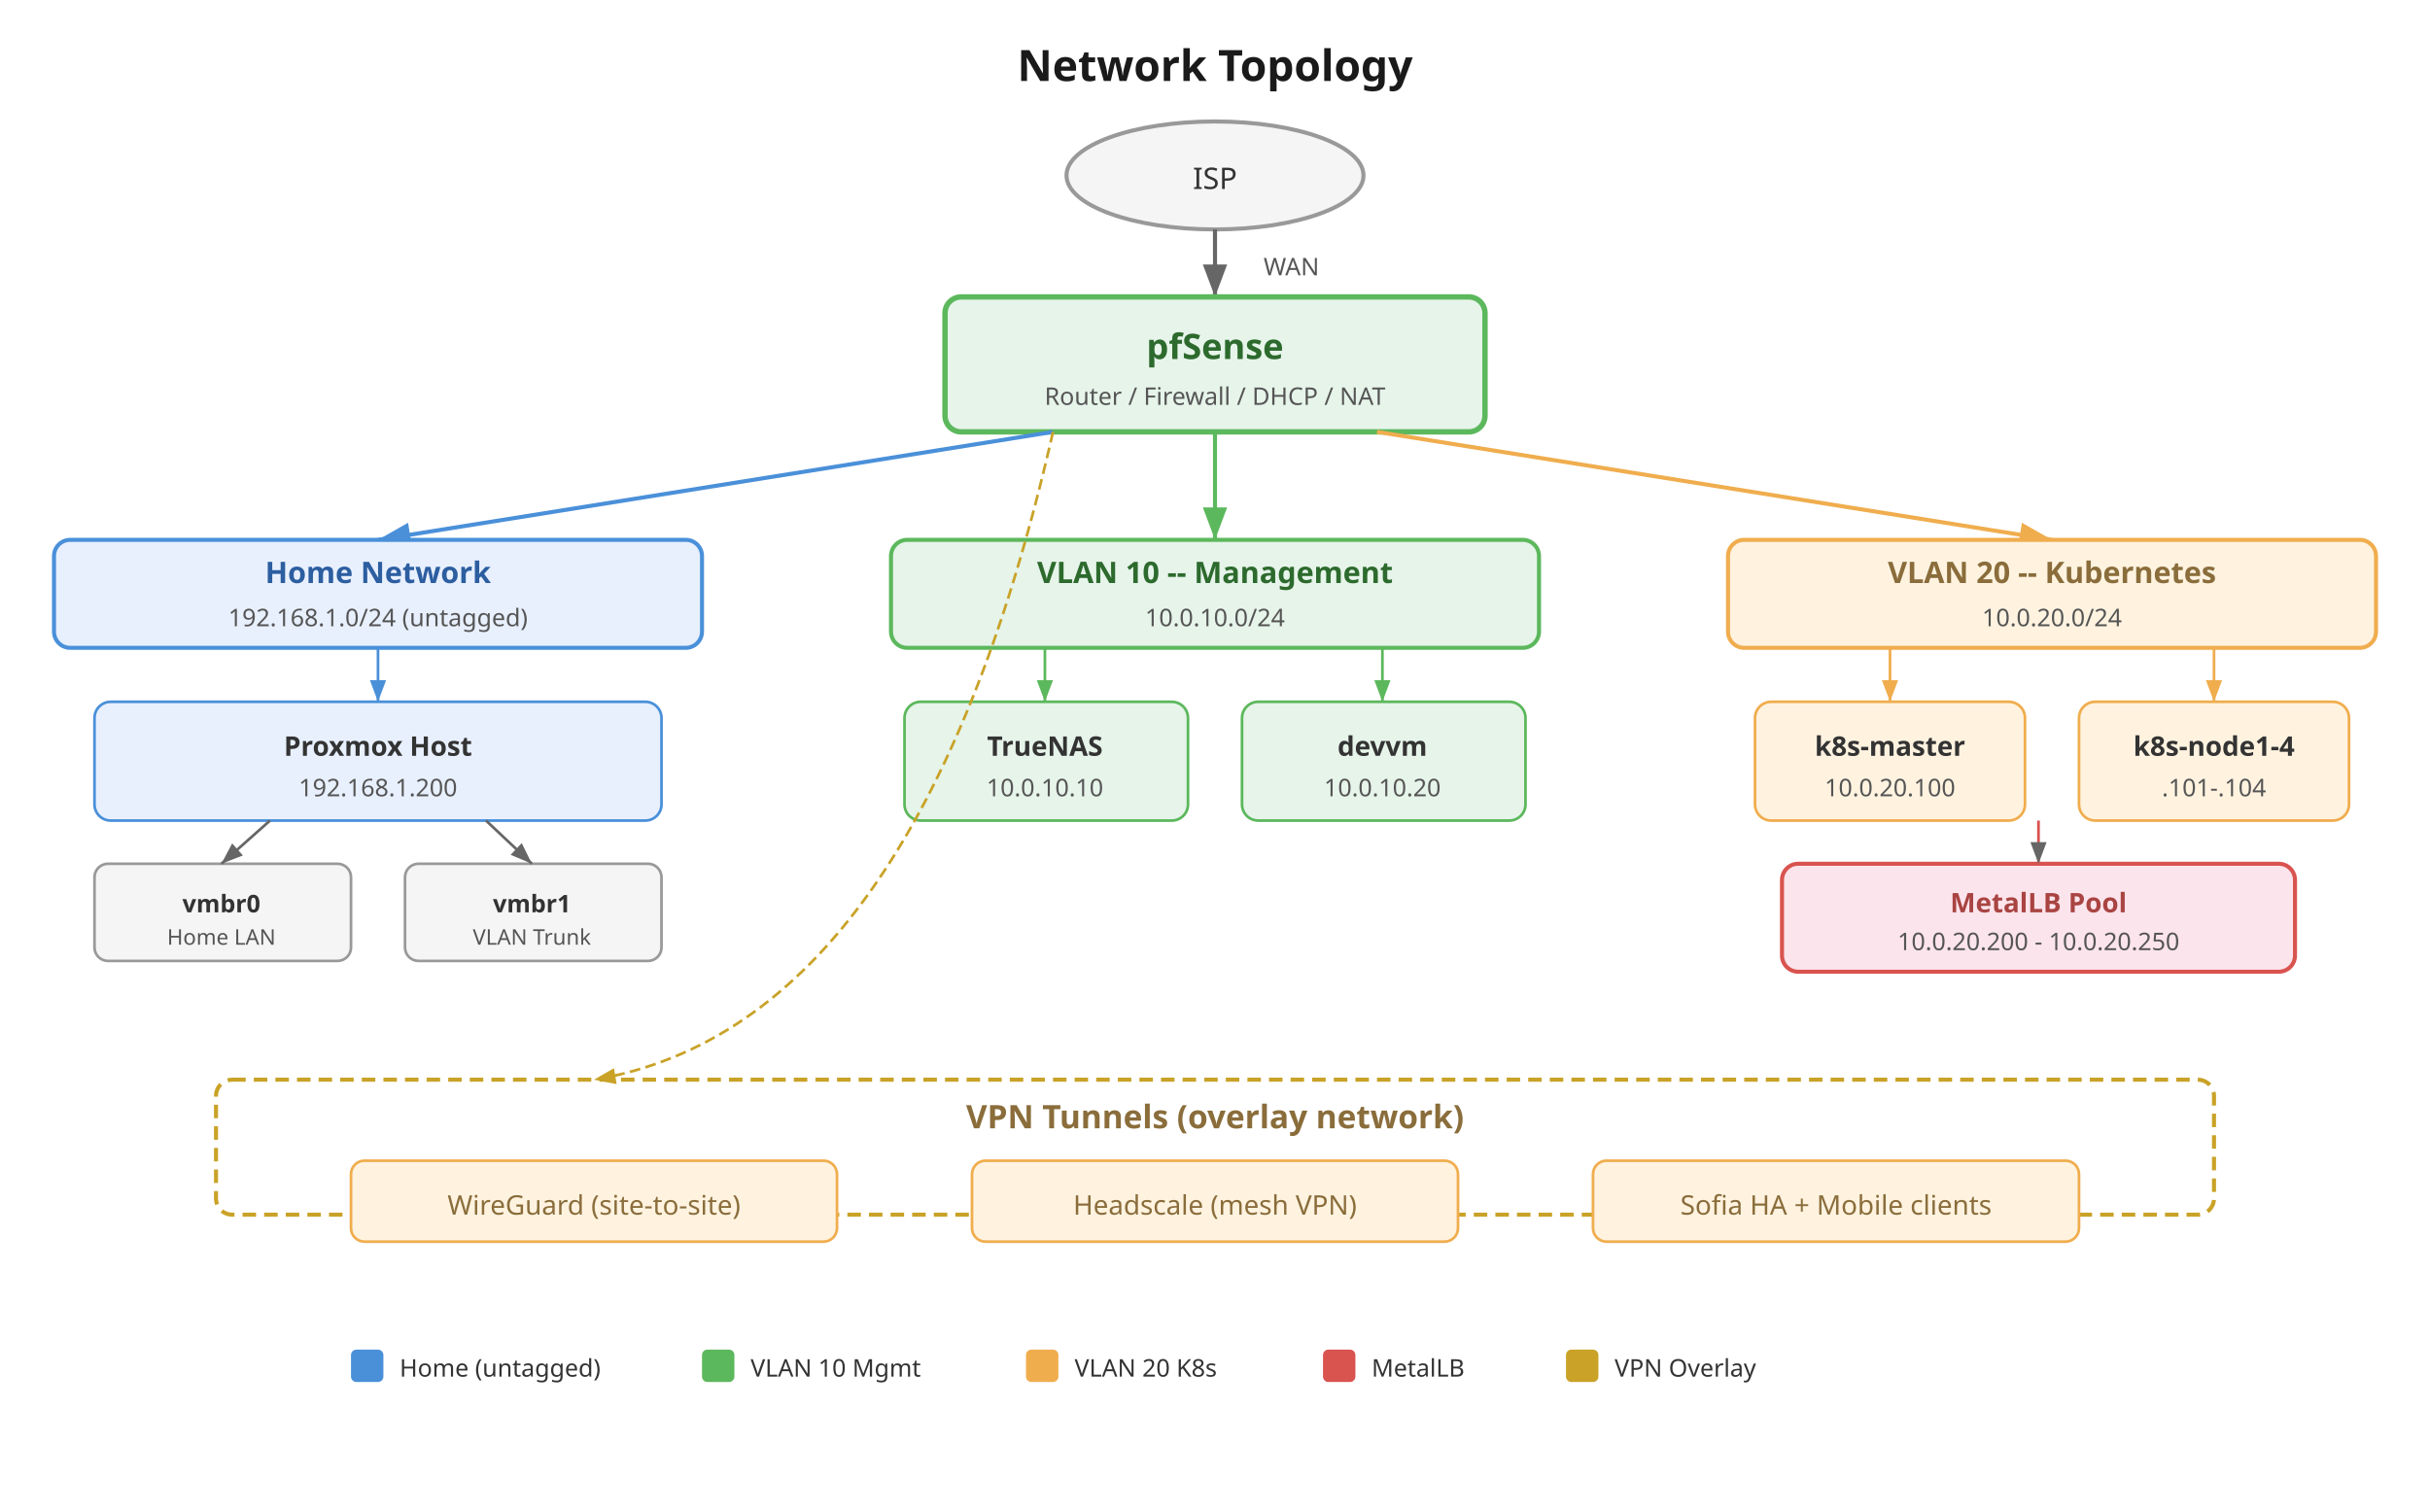
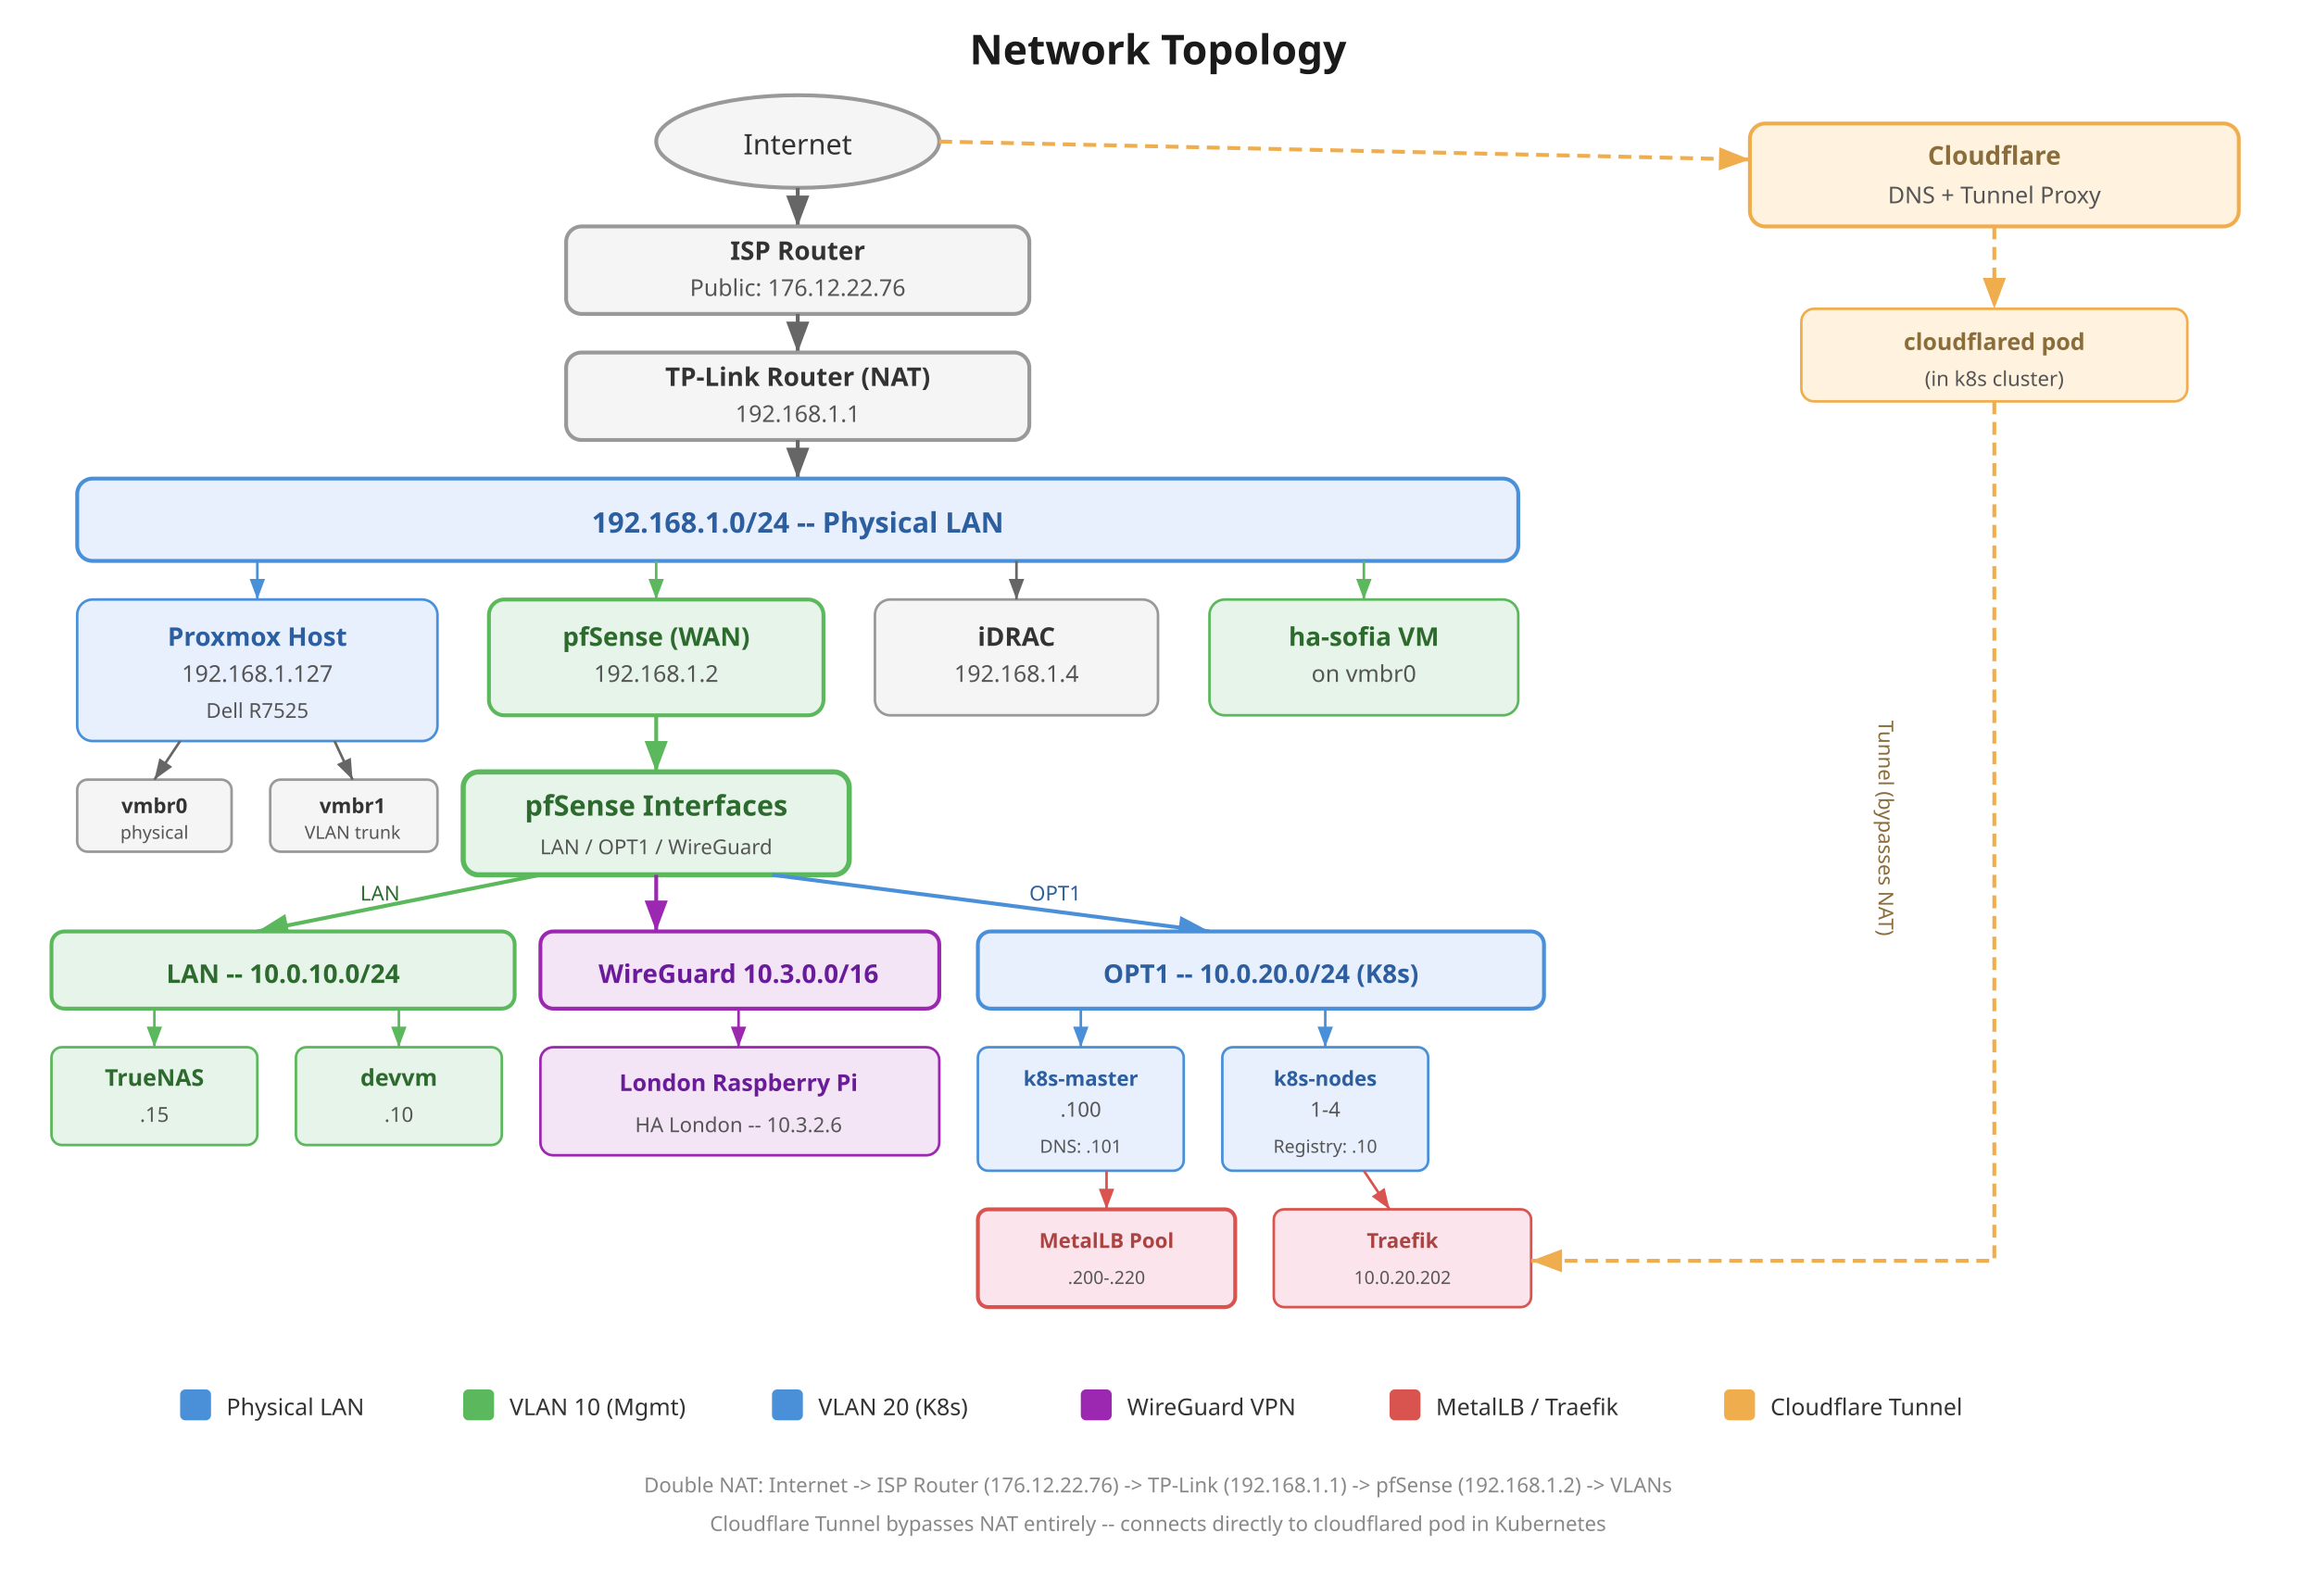
- <svg xmlns="http://www.w3.org/2000/svg" viewBox="0 0 900 560" width="900" height="560" font-family="sans-serif">
+ <svg xmlns="http://www.w3.org/2000/svg" viewBox="0 0 900 620" width="900" height="620" font-family="sans-serif">
  <defs>
-     <marker id="a1" markerWidth="8" markerHeight="6" refX="8" refY="3" orient="auto">
+     <marker id="a-gray" markerWidth="8" markerHeight="6" refX="8" refY="3" orient="auto">
      <path d="M0,0 L8,3 L0,6" fill="#666666" />
    </marker>
    <marker id="a-blue" markerWidth="8" markerHeight="6" refX="8" refY="3" orient="auto">
      <path d="M0,0 L8,3 L0,6" fill="#4a90d9" />
    </marker>
    <marker id="a-green" markerWidth="8" markerHeight="6" refX="8" refY="3" orient="auto">
      <path d="M0,0 L8,3 L0,6" fill="#5cb85c" />
    </marker>
    <marker id="a-orange" markerWidth="8" markerHeight="6" refX="8" refY="3" orient="auto">
      <path d="M0,0 L8,3 L0,6" fill="#f0ad4e" />
    </marker>
-     <marker id="a-yellow" markerWidth="8" markerHeight="6" refX="8" refY="3" orient="auto">
-       <path d="M0,0 L8,3 L0,6" fill="#c9a227" />
+     <marker id="a-purple" markerWidth="8" markerHeight="6" refX="8" refY="3" orient="auto">
+       <path d="M0,0 L8,3 L0,6" fill="#9c27b0" />
+     </marker>
+     <marker id="a-red" markerWidth="8" markerHeight="6" refX="8" refY="3" orient="auto">
+       <path d="M0,0 L8,3 L0,6" fill="#d9534f" />
    </marker>
  </defs>
-   <text x="450" y="30" fill="#1a1a1a" font-size="16" font-weight="bold" text-anchor="middle">Network Topology</text>
-   <g data-label="ISP">
-     <ellipse cx="450" cy="65" rx="55" ry="20" fill="#f5f5f5" stroke="#999999" stroke-width="1.5" />
-     <text x="450" y="70" fill="#333333" font-size="11" text-anchor="middle">ISP</text>
-   </g>
-   <line x1="450" y1="85" x2="450" y2="110" stroke="#666666" stroke-width="1.5" marker-end="url(#a1)" />
-   <text x="468" y="102" fill="#555555" font-size="9">WAN</text>
-   <g data-label="pfSense">
-     <rect x="350" y="110" width="200" height="50" rx="6" fill="#e6f4ea" stroke="#5cb85c" stroke-width="2" />
-     <text x="450" y="133" fill="#2d6a2d" font-size="13" font-weight="bold" text-anchor="middle">pfSense</text>
-     <text x="450" y="150" fill="#555555" font-size="9" text-anchor="middle">Router / Firewall / DHCP / NAT</text>
-   </g>
-   <line x1="390" y1="160" x2="140" y2="200" stroke="#4a90d9" stroke-width="1.5" marker-end="url(#a-blue)" />
-   <line x1="450" y1="160" x2="450" y2="200" stroke="#5cb85c" stroke-width="1.5" marker-end="url(#a-green)" />
-   <line x1="510" y1="160" x2="760" y2="200" stroke="#f0ad4e" stroke-width="1.5" marker-end="url(#a-orange)" />
-   <g data-label="Home Network">
-     <rect x="20" y="200" width="240" height="40" rx="6" fill="#e8f0fe" stroke="#4a90d9" stroke-width="1.5" />
-     <text x="140" y="216" fill="#2c5ea0" font-size="11" font-weight="bold" text-anchor="middle">Home Network</text>
-     <text x="140" y="232" fill="#555555" font-size="9" text-anchor="middle">192.168.1.0/24 (untagged)</text>
-   </g>
-   <g data-label="Proxmox Host">
-     <rect x="35" y="260" width="210" height="44" rx="6" fill="#e8f0fe" stroke="#4a90d9" stroke-width="1" />
-     <text x="140" y="280" fill="#333333" font-size="10" font-weight="bold" text-anchor="middle">Proxmox Host</text>
-     <text x="140" y="295" fill="#555555" font-size="9" text-anchor="middle">192.168.1.200</text>
-   </g>
-   <line x1="140" y1="240" x2="140" y2="260" stroke="#4a90d9" stroke-width="1" marker-end="url(#a-blue)" />
-   <g data-label="vmbr0">
-     <rect x="35" y="320" width="95" height="36" rx="5" fill="#f5f5f5" stroke="#999999" stroke-width="1" />
-     <text x="82" y="338" fill="#333333" font-size="9" font-weight="bold" text-anchor="middle">vmbr0</text>
-     <text x="82" y="350" fill="#555555" font-size="8" text-anchor="middle">Home LAN</text>
-   </g>
-   <g data-label="vmbr1">
-     <rect x="150" y="320" width="95" height="36" rx="5" fill="#f5f5f5" stroke="#999999" stroke-width="1" />
-     <text x="197" y="338" fill="#333333" font-size="9" font-weight="bold" text-anchor="middle">vmbr1</text>
-     <text x="197" y="350" fill="#555555" font-size="8" text-anchor="middle">VLAN Trunk</text>
-   </g>
-   <line x1="100" y1="304" x2="82" y2="320" stroke="#666666" stroke-width="1" marker-end="url(#a1)" />
-   <line x1="180" y1="304" x2="197" y2="320" stroke="#666666" stroke-width="1" marker-end="url(#a1)" />
-   <g data-label="Management VLAN">
-     <rect x="330" y="200" width="240" height="40" rx="6" fill="#e6f4ea" stroke="#5cb85c" stroke-width="1.5" />
-     <text x="450" y="216" fill="#2d6a2d" font-size="11" font-weight="bold" text-anchor="middle">VLAN 10 -- Management</text>
-     <text x="450" y="232" fill="#555555" font-size="9" text-anchor="middle">10.0.10.0/24</text>
-   </g>
-   <g data-label="TrueNAS">
-     <rect x="335" y="260" width="105" height="44" rx="6" fill="#e6f4ea" stroke="#5cb85c" stroke-width="1" />
-     <text x="387" y="280" fill="#333333" font-size="10" font-weight="bold" text-anchor="middle">TrueNAS</text>
-     <text x="387" y="295" fill="#555555" font-size="9" text-anchor="middle">10.0.10.10</text>
-   </g>
-   <line x1="387" y1="240" x2="387" y2="260" stroke="#5cb85c" stroke-width="1" marker-end="url(#a-green)" />
-   <g data-label="devvm">
-     <rect x="460" y="260" width="105" height="44" rx="6" fill="#e6f4ea" stroke="#5cb85c" stroke-width="1" />
-     <text x="512" y="280" fill="#333333" font-size="10" font-weight="bold" text-anchor="middle">devvm</text>
-     <text x="512" y="295" fill="#555555" font-size="9" text-anchor="middle">10.0.10.20</text>
-   </g>
-   <line x1="512" y1="240" x2="512" y2="260" stroke="#5cb85c" stroke-width="1" marker-end="url(#a-green)" />
-   <g data-label="Kubernetes VLAN">
-     <rect x="640" y="200" width="240" height="40" rx="6" fill="#fff3e0" stroke="#f0ad4e" stroke-width="1.5" />
-     <text x="760" y="216" fill="#8a6d3b" font-size="11" font-weight="bold" text-anchor="middle">VLAN 20 -- Kubernetes</text>
-     <text x="760" y="232" fill="#555555" font-size="9" text-anchor="middle">10.0.20.0/24</text>
-   </g>
-   <g data-label="k8s-master">
-     <rect x="650" y="260" width="100" height="44" rx="6" fill="#fff3e0" stroke="#f0ad4e" stroke-width="1" />
-     <text x="700" y="280" fill="#333333" font-size="10" font-weight="bold" text-anchor="middle">k8s-master</text>
-     <text x="700" y="295" fill="#555555" font-size="9" text-anchor="middle">10.0.20.100</text>
-   </g>
-   <line x1="700" y1="240" x2="700" y2="260" stroke="#f0ad4e" stroke-width="1" marker-end="url(#a-orange)" />
-   <g data-label="k8s-node1-4">
-     <rect x="770" y="260" width="100" height="44" rx="6" fill="#fff3e0" stroke="#f0ad4e" stroke-width="1" />
-     <text x="820" y="280" fill="#333333" font-size="10" font-weight="bold" text-anchor="middle">k8s-node1-4</text>
-     <text x="820" y="295" fill="#555555" font-size="9" text-anchor="middle">.101-.104</text>
-   </g>
-   <line x1="820" y1="240" x2="820" y2="260" stroke="#f0ad4e" stroke-width="1" marker-end="url(#a-orange)" />
-   <g data-label="MetalLB Pool">
-     <rect x="660" y="320" width="190" height="40" rx="6" fill="#fce4ec" stroke="#d9534f" stroke-width="1.5" />
-     <text x="755" y="338" fill="#a94442" font-size="10" font-weight="bold" text-anchor="middle">MetalLB Pool</text>
-     <text x="755" y="352" fill="#555555" font-size="9" text-anchor="middle">10.0.20.200 - 10.0.20.250</text>
-   </g>
-   <line x1="755" y1="304" x2="755" y2="320" stroke="#d9534f" stroke-width="1" marker-end="url(#a1)" />
-   <g data-label="VPN Tunnels">
-     <rect x="80" y="400" width="740" height="50" rx="6" fill="none" stroke="#c9a227" stroke-width="1.5" stroke-dasharray="5,3" />
-     <text x="450" y="418" fill="#8a6d3b" font-size="12" font-weight="bold" text-anchor="middle">VPN Tunnels (overlay network)</text>
-   </g>
-   <g data-label="WireGuard">
-     <rect x="130" y="430" width="180" height="30" rx="5" fill="#fff3e0" stroke="#f0ad4e" stroke-width="1" />
-     <text x="220" y="450" fill="#8a6d3b" font-size="10" text-anchor="middle">WireGuard (site-to-site)</text>
-   </g>
-   <g data-label="Headscale">
-     <rect x="360" y="430" width="180" height="30" rx="5" fill="#fff3e0" stroke="#f0ad4e" stroke-width="1" />
-     <text x="450" y="450" fill="#8a6d3b" font-size="10" text-anchor="middle">Headscale (mesh VPN)</text>
-   </g>
-   <g data-label="Remote Peers">
-     <rect x="590" y="430" width="180" height="30" rx="5" fill="#fff3e0" stroke="#f0ad4e" stroke-width="1" />
-     <text x="680" y="450" fill="#8a6d3b" font-size="10" text-anchor="middle">Sofia HA + Mobile clients</text>
-   </g>
-   <path d="M390,160 Q340,380 220,400" fill="none" stroke="#c9a227" stroke-width="1" stroke-dasharray="4,2" marker-end="url(#a-yellow)" />
-   <rect x="130" y="500" width="12" height="12" rx="2" fill="#4a90d9" />
-   <text x="148" y="510" fill="#333333" font-size="9">Home (untagged)</text>
-   <rect x="260" y="500" width="12" height="12" rx="2" fill="#5cb85c" />
-   <text x="278" y="510" fill="#333333" font-size="9">VLAN 10 Mgmt</text>
-   <rect x="380" y="500" width="12" height="12" rx="2" fill="#f0ad4e" />
-   <text x="398" y="510" fill="#333333" font-size="9">VLAN 20 K8s</text>
-   <rect x="490" y="500" width="12" height="12" rx="2" fill="#d9534f" />
-   <text x="508" y="510" fill="#333333" font-size="9">MetalLB</text>
-   <rect x="580" y="500" width="12" height="12" rx="2" fill="#c9a227" />
-   <text x="598" y="510" fill="#333333" font-size="9">VPN Overlay</text>
+   <text x="450" y="25" fill="#1a1a1a" font-size="16" font-weight="bold" text-anchor="middle">Network Topology</text>
+   <ellipse cx="310" cy="55" rx="55" ry="18" fill="#f5f5f5" stroke="#999999" stroke-width="1.5" />
+   <text x="310" y="60" fill="#333333" font-size="11" text-anchor="middle">Internet</text>
+   <line x1="310" y1="73" x2="310" y2="88" stroke="#666666" stroke-width="1.5" marker-end="url(#a-gray)" />
+   <rect x="220" y="88" width="180" height="34" rx="6" fill="#f5f5f5" stroke="#999999" stroke-width="1.5" />
+   <text x="310" y="101" fill="#333333" font-size="10" font-weight="bold" text-anchor="middle">ISP Router</text>
+   <text x="310" y="115" fill="#555555" font-size="9" text-anchor="middle">Public: 176.12.22.76</text>
+   <line x1="310" y1="122" x2="310" y2="137" stroke="#666666" stroke-width="1.5" marker-end="url(#a-gray)" />
+   <rect x="220" y="137" width="180" height="34" rx="6" fill="#f5f5f5" stroke="#999999" stroke-width="1.5" />
+   <text x="310" y="150" fill="#333333" font-size="10" font-weight="bold" text-anchor="middle">TP-Link Router (NAT)</text>
+   <text x="310" y="164" fill="#555555" font-size="9" text-anchor="middle">192.168.1.1</text>
+   <line x1="310" y1="171" x2="310" y2="186" stroke="#666666" stroke-width="1.5" marker-end="url(#a-gray)" />
+   <rect x="30" y="186" width="560" height="32" rx="6" fill="#e8f0fe" stroke="#4a90d9" stroke-width="1.5" />
+   <text x="310" y="207" fill="#2c5ea0" font-size="11" font-weight="bold" text-anchor="middle">192.168.1.0/24 -- Physical LAN</text>
+   <rect x="30" y="233" width="140" height="55" rx="6" fill="#e8f0fe" stroke="#4a90d9" stroke-width="1" />
+   <text x="100" y="251" fill="#2c5ea0" font-size="10" font-weight="bold" text-anchor="middle">Proxmox Host</text>
+   <text x="100" y="265" fill="#555555" font-size="9" text-anchor="middle">192.168.1.127</text>
+   <text x="100" y="279" fill="#555555" font-size="8" text-anchor="middle">Dell R7525</text>
+   <line x1="100" y1="218" x2="100" y2="233" stroke="#4a90d9" stroke-width="1" marker-end="url(#a-blue)" />
+   <rect x="30" y="303" width="60" height="28" rx="4" fill="#f5f5f5" stroke="#999999" stroke-width="1" />
+   <text x="60" y="316" fill="#333333" font-size="8" font-weight="bold" text-anchor="middle">vmbr0</text>
+   <text x="60" y="326" fill="#555555" font-size="7" text-anchor="middle">physical</text>
+   <line x1="70" y1="288" x2="60" y2="303" stroke="#666666" stroke-width="1" marker-end="url(#a-gray)" />
+   <rect x="105" y="303" width="65" height="28" rx="4" fill="#f5f5f5" stroke="#999999" stroke-width="1" />
+   <text x="137" y="316" fill="#333333" font-size="8" font-weight="bold" text-anchor="middle">vmbr1</text>
+   <text x="137" y="326" fill="#555555" font-size="7" text-anchor="middle">VLAN trunk</text>
+   <line x1="130" y1="288" x2="137" y2="303" stroke="#666666" stroke-width="1" marker-end="url(#a-gray)" />
+   <rect x="190" y="233" width="130" height="45" rx="6" fill="#e6f4ea" stroke="#5cb85c" stroke-width="1.5" />
+   <text x="255" y="251" fill="#2d6a2d" font-size="10" font-weight="bold" text-anchor="middle">pfSense (WAN)</text>
+   <text x="255" y="265" fill="#555555" font-size="9" text-anchor="middle">192.168.1.2</text>
+   <line x1="255" y1="218" x2="255" y2="233" stroke="#5cb85c" stroke-width="1" marker-end="url(#a-green)" />
+   <rect x="340" y="233" width="110" height="45" rx="6" fill="#f5f5f5" stroke="#999999" stroke-width="1" />
+   <text x="395" y="251" fill="#333333" font-size="10" font-weight="bold" text-anchor="middle">iDRAC</text>
+   <text x="395" y="265" fill="#555555" font-size="9" text-anchor="middle">192.168.1.4</text>
+   <line x1="395" y1="218" x2="395" y2="233" stroke="#666666" stroke-width="1" marker-end="url(#a-gray)" />
+   <rect x="470" y="233" width="120" height="45" rx="6" fill="#e6f4ea" stroke="#5cb85c" stroke-width="1" />
+   <text x="530" y="251" fill="#2d6a2d" font-size="10" font-weight="bold" text-anchor="middle">ha-sofia VM</text>
+   <text x="530" y="265" fill="#555555" font-size="9" text-anchor="middle">on vmbr0</text>
+   <line x1="530" y1="218" x2="530" y2="233" stroke="#5cb85c" stroke-width="1" marker-end="url(#a-green)" />
+   <rect x="180" y="300" width="150" height="40" rx="6" fill="#e6f4ea" stroke="#5cb85c" stroke-width="2" />
+   <text x="255" y="317" fill="#2d6a2d" font-size="11" font-weight="bold" text-anchor="middle">pfSense Interfaces</text>
+   <text x="255" y="332" fill="#555555" font-size="8" text-anchor="middle">LAN / OPT1 / WireGuard</text>
+   <line x1="255" y1="278" x2="255" y2="300" stroke="#5cb85c" stroke-width="1.5" marker-end="url(#a-green)" />
+   <line x1="210" y1="340" x2="100" y2="362" stroke="#5cb85c" stroke-width="1.5" marker-end="url(#a-green)" />
+   <text x="140" y="350" fill="#2d6a2d" font-size="8">LAN</text>
+   <rect x="20" y="362" width="180" height="30" rx="5" fill="#e6f4ea" stroke="#5cb85c" stroke-width="1.5" />
+   <text x="110" y="382" fill="#2d6a2d" font-size="10" font-weight="bold" text-anchor="middle">LAN -- 10.0.10.0/24</text>
+   <rect x="20" y="407" width="80" height="38" rx="4" fill="#e6f4ea" stroke="#5cb85c" stroke-width="1" />
+   <text x="60" y="422" fill="#2d6a2d" font-size="9" font-weight="bold" text-anchor="middle">TrueNAS</text>
+   <text x="60" y="436" fill="#555555" font-size="8" text-anchor="middle">.15</text>
+   <line x1="60" y1="392" x2="60" y2="407" stroke="#5cb85c" stroke-width="1" marker-end="url(#a-green)" />
+   <rect x="115" y="407" width="80" height="38" rx="4" fill="#e6f4ea" stroke="#5cb85c" stroke-width="1" />
+   <text x="155" y="422" fill="#2d6a2d" font-size="9" font-weight="bold" text-anchor="middle">devvm</text>
+   <text x="155" y="436" fill="#555555" font-size="8" text-anchor="middle">.10</text>
+   <line x1="155" y1="392" x2="155" y2="407" stroke="#5cb85c" stroke-width="1" marker-end="url(#a-green)" />
+   <line x1="300" y1="340" x2="470" y2="362" stroke="#4a90d9" stroke-width="1.5" marker-end="url(#a-blue)" />
+   <text x="400" y="350" fill="#2c5ea0" font-size="8">OPT1</text>
+   <rect x="380" y="362" width="220" height="30" rx="5" fill="#e8f0fe" stroke="#4a90d9" stroke-width="1.5" />
+   <text x="490" y="382" fill="#2c5ea0" font-size="10" font-weight="bold" text-anchor="middle">OPT1 -- 10.0.20.0/24 (K8s)</text>
+   <rect x="380" y="407" width="80" height="48" rx="4" fill="#e8f0fe" stroke="#4a90d9" stroke-width="1" />
+   <text x="420" y="422" fill="#2c5ea0" font-size="8" font-weight="bold" text-anchor="middle">k8s-master</text>
+   <text x="420" y="434" fill="#555555" font-size="8" text-anchor="middle">.100</text>
+   <text x="420" y="448" fill="#555555" font-size="7" text-anchor="middle">DNS: .101</text>
+   <line x1="420" y1="392" x2="420" y2="407" stroke="#4a90d9" stroke-width="1" marker-end="url(#a-blue)" />
+   <rect x="475" y="407" width="80" height="48" rx="4" fill="#e8f0fe" stroke="#4a90d9" stroke-width="1" />
+   <text x="515" y="422" fill="#2c5ea0" font-size="8" font-weight="bold" text-anchor="middle">k8s-nodes</text>
+   <text x="515" y="434" fill="#555555" font-size="8" text-anchor="middle">1-4</text>
+   <text x="515" y="448" fill="#555555" font-size="7" text-anchor="middle">Registry: .10</text>
+   <line x1="515" y1="392" x2="515" y2="407" stroke="#4a90d9" stroke-width="1" marker-end="url(#a-blue)" />
+   <rect x="380" y="470" width="100" height="38" rx="4" fill="#fce4ec" stroke="#d9534f" stroke-width="1.5" />
+   <text x="430" y="485" fill="#a94442" font-size="8" font-weight="bold" text-anchor="middle">MetalLB Pool</text>
+   <text x="430" y="499" fill="#555555" font-size="7" text-anchor="middle">.200-.220</text>
+   <line x1="430" y1="455" x2="430" y2="470" stroke="#d9534f" stroke-width="1" marker-end="url(#a-red)" />
+   <rect x="495" y="470" width="100" height="38" rx="4" fill="#fce4ec" stroke="#d9534f" stroke-width="1" />
+   <text x="545" y="485" fill="#a94442" font-size="8" font-weight="bold" text-anchor="middle">Traefik</text>
+   <text x="545" y="499" fill="#555555" font-size="7" text-anchor="middle">10.0.20.202</text>
+   <line x1="530" y1="455" x2="540" y2="470" stroke="#d9534f" stroke-width="1" marker-end="url(#a-red)" />
+   <line x1="255" y1="340" x2="255" y2="362" stroke="#9c27b0" stroke-width="1.5" marker-end="url(#a-purple)" />
+   <rect x="210" y="362" width="155" height="30" rx="5" fill="#f3e5f5" stroke="#9c27b0" stroke-width="1.5" />
+   <text x="287" y="382" fill="#6a1b9a" font-size="10" font-weight="bold" text-anchor="middle">WireGuard 10.3.0.0/16</text>
+   <rect x="210" y="407" width="155" height="42" rx="5" fill="#f3e5f5" stroke="#9c27b0" stroke-width="1" />
+   <text x="287" y="424" fill="#6a1b9a" font-size="9" font-weight="bold" text-anchor="middle">London Raspberry Pi</text>
+   <text x="287" y="440" fill="#555555" font-size="8" text-anchor="middle">HA London -- 10.3.2.6</text>
+   <line x1="287" y1="392" x2="287" y2="407" stroke="#9c27b0" stroke-width="1" marker-end="url(#a-purple)" />
+   <rect x="680" y="48" width="190" height="40" rx="6" fill="#fff3e0" stroke="#f0ad4e" stroke-width="1.5" />
+   <text x="775" y="64" fill="#8a6d3b" font-size="10" font-weight="bold" text-anchor="middle">Cloudflare</text>
+   <text x="775" y="79" fill="#555555" font-size="9" text-anchor="middle">DNS + Tunnel Proxy</text>
+   <path d="M365,55 L680,62" fill="none" stroke="#f0ad4e" stroke-width="1.5" stroke-dasharray="5,3" marker-end="url(#a-orange)" />
+   <rect x="700" y="120" width="150" height="36" rx="5" fill="#fff3e0" stroke="#f0ad4e" stroke-width="1" />
+   <text x="775" y="136" fill="#8a6d3b" font-size="9" font-weight="bold" text-anchor="middle">cloudflared pod</text>
+   <text x="775" y="150" fill="#555555" font-size="8" text-anchor="middle">(in k8s cluster)</text>
+   <line x1="775" y1="88" x2="775" y2="120" stroke="#f0ad4e" stroke-width="1.5" stroke-dasharray="5,3" marker-end="url(#a-orange)" />
+   <path d="M775,156 L775,490 L595,490" fill="none" stroke="#f0ad4e" stroke-width="1.5" stroke-dasharray="5,3" marker-end="url(#a-orange)" />
+   <text x="730" y="280" fill="#8a6d3b" font-size="8" transform="rotate(90,730,280)">Tunnel (bypasses NAT)</text>
+   <rect x="70" y="540" width="12" height="12" rx="2" fill="#4a90d9" />
+   <text x="88" y="550" fill="#333333" font-size="9">Physical LAN</text>
+   <rect x="180" y="540" width="12" height="12" rx="2" fill="#5cb85c" />
+   <text x="198" y="550" fill="#333333" font-size="9">VLAN 10 (Mgmt)</text>
+   <rect x="300" y="540" width="12" height="12" rx="2" fill="#4a90d9" />
+   <text x="318" y="550" fill="#333333" font-size="9">VLAN 20 (K8s)</text>
+   <rect x="420" y="540" width="12" height="12" rx="2" fill="#9c27b0" />
+   <text x="438" y="550" fill="#333333" font-size="9">WireGuard VPN</text>
+   <rect x="540" y="540" width="12" height="12" rx="2" fill="#d9534f" />
+   <text x="558" y="550" fill="#333333" font-size="9">MetalLB / Traefik</text>
+   <rect x="670" y="540" width="12" height="12" rx="2" fill="#f0ad4e" />
+   <text x="688" y="550" fill="#333333" font-size="9">Cloudflare Tunnel</text>
+   <text x="450" y="580" fill="#888888" font-size="8" text-anchor="middle">Double NAT: Internet -&gt; ISP Router (176.12.22.76) -&gt; TP-Link (192.168.1.1) -&gt; pfSense (192.168.1.2) -&gt; VLANs</text>
+   <text x="450" y="595" fill="#888888" font-size="8" text-anchor="middle">Cloudflare Tunnel bypasses NAT entirely -- connects directly to cloudflared pod in Kubernetes</text>
</svg>
